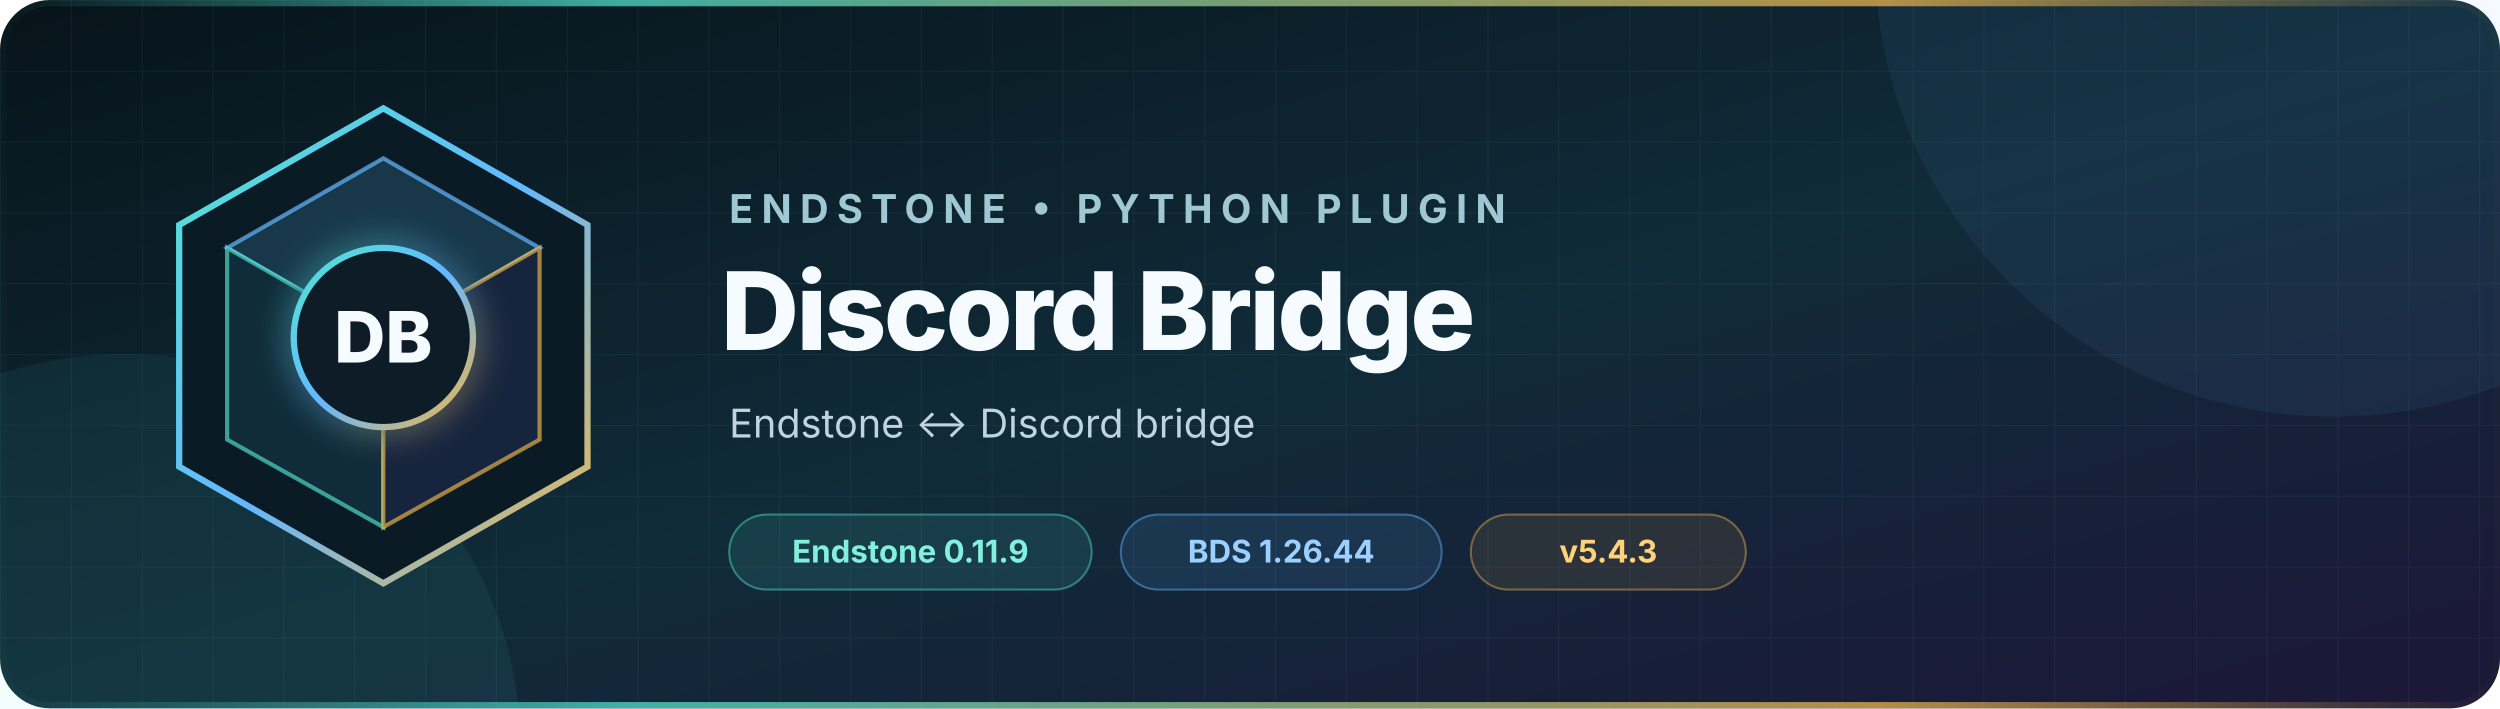
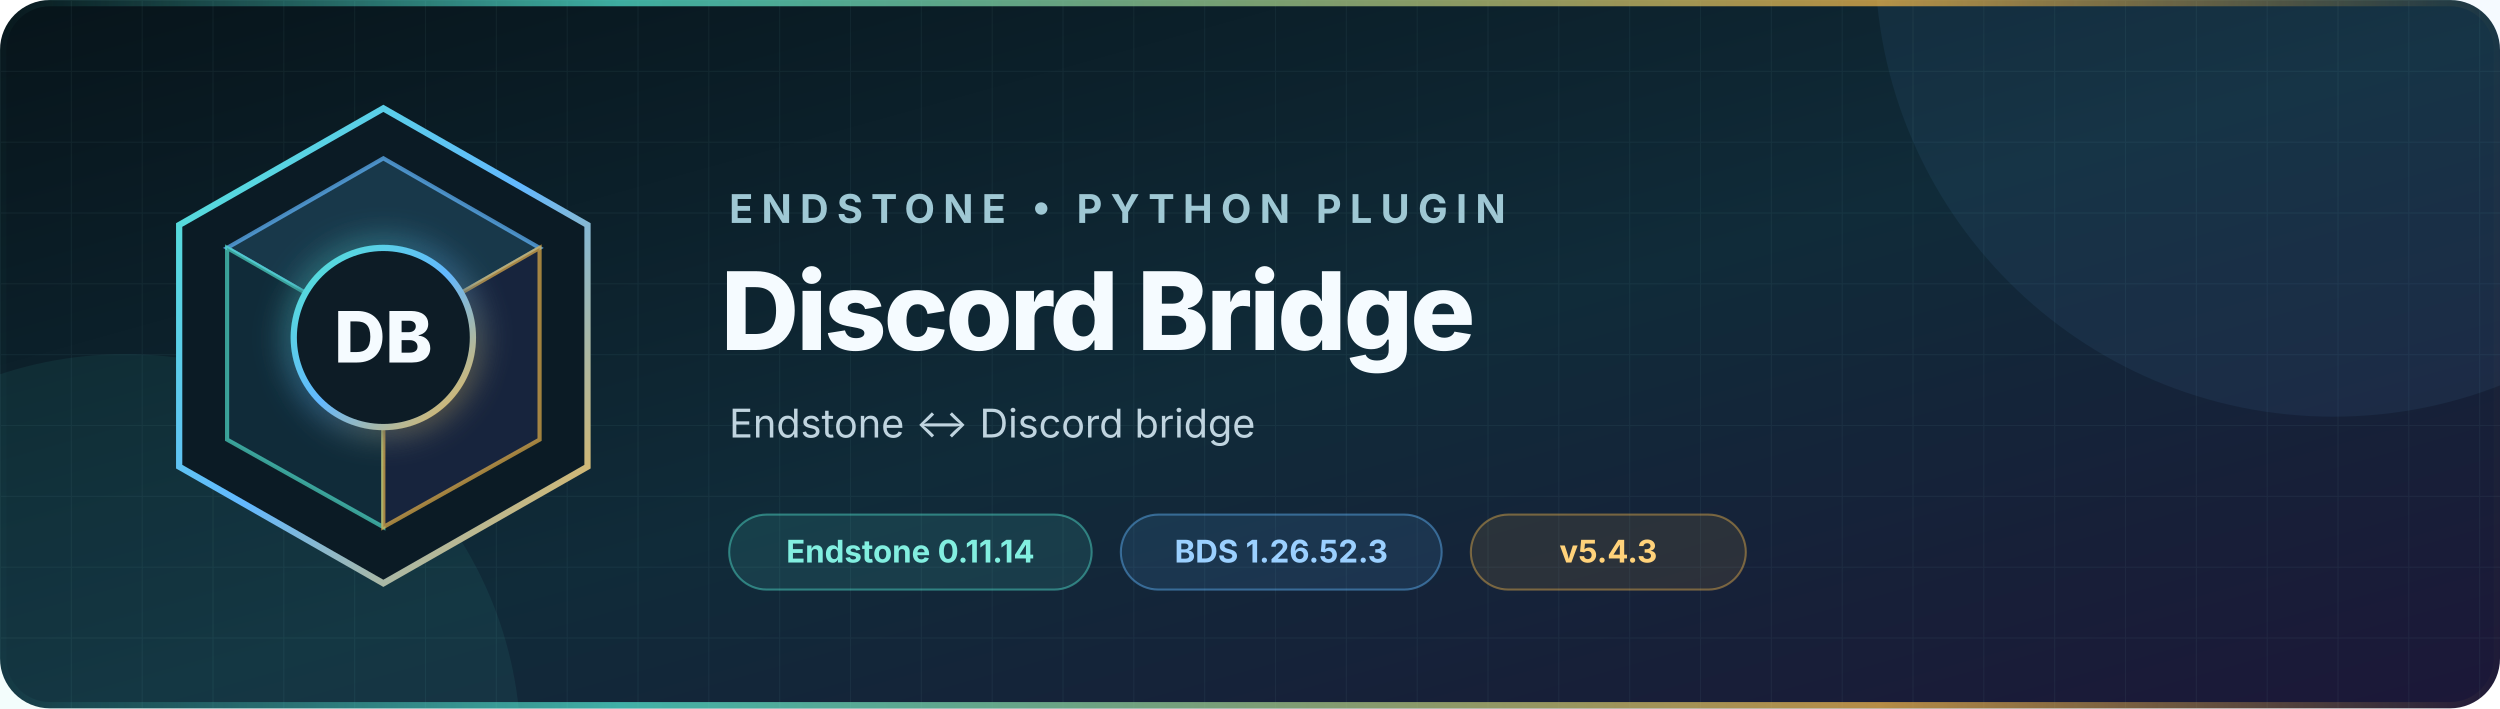
<svg xmlns="http://www.w3.org/2000/svg" width="1200" height="340" viewBox="0 0 1200 340" role="img" aria-labelledby="title description">
  <defs>
    <linearGradient id="background" x1="0" y1="0" x2="1" y2="1">
      <stop offset="0" stop-color="#07141a" />
      <stop offset="0.52" stop-color="#102b39" />
      <stop offset="1" stop-color="#1c1738" />
    </linearGradient>
    <linearGradient id="accent" x1="0" y1="0" x2="1" y2="1">
      <stop offset="0" stop-color="#52e5d1" />
      <stop offset="0.5" stop-color="#63b8ff" />
      <stop offset="1" stop-color="#f2b84b" />
    </linearGradient>
    <linearGradient id="rule" x1="0" y1="0" x2="1" y2="0">
      <stop offset="0" stop-color="#52e5d1" stop-opacity="0" />
      <stop offset="0.25" stop-color="#52e5d1" />
      <stop offset="0.75" stop-color="#f2b84b" />
      <stop offset="1" stop-color="#f2b84b" stop-opacity="0" />
    </linearGradient>
    <pattern id="grid" width="34" height="34" patternUnits="userSpaceOnUse">
      <path d="M34 0H0V34" fill="none" stroke="#9cdceb" stroke-opacity="0.055" />
    </pattern>
    <filter id="glow" x="-50%" y="-50%" width="200%" height="200%">
      <feGaussianBlur stdDeviation="8" result="blur" />
      <feMerge>
        <feMergeNode in="blur" />
        <feMergeNode in="SourceGraphic" />
      </feMerge>
    </filter>
  </defs>
  <rect width="1200" height="340" rx="24" fill="url(#background)" />
  <rect width="1200" height="340" rx="24" fill="url(#grid)" />
  <circle cx="1120" cy="-20" r="220" fill="#63b8ff" opacity="0.07" />
  <circle cx="60" cy="360" r="190" fill="#52e5d1" opacity="0.07" />
  <g transform="translate(72 48)">
    <path d="M112 4 210 60v116l-98 56-98-56V60Z" fill="#0b1b25" stroke="url(#accent)" stroke-width="3" />
    <path d="m112 28 75 43-75 43-75-43Z" fill="#18384a" stroke="#63b8ff" stroke-opacity="0.7" stroke-width="2" />
    <path d="m37 71 75 43v91l-75-42Z" fill="#102b39" stroke="#52e5d1" stroke-opacity="0.65" stroke-width="2" />
    <path d="m187 71-75 43v91l75-42Z" fill="#17243d" stroke="#f2b84b" stroke-opacity="0.65" stroke-width="2" />
    <circle cx="112" cy="114" r="43" fill="#0b1b25" stroke="url(#accent)" stroke-width="3" filter="url(#glow)" />
    <text x="112" y="126" text-anchor="middle" fill="#f5fbff" font-family="Inter, Segoe UI, Arial, sans-serif" font-size="34" font-weight="760">DB</text>
  </g>
  <g font-family="Inter, Segoe UI, Arial, sans-serif">
    <text x="350" y="107" fill="#9fc8d4" font-size="19" font-weight="650" letter-spacing="4">ENDSTONE • PYTHON PLUGIN</text>
    <text x="346" y="168" fill="#f5fbff" font-size="52" font-weight="760" letter-spacing="-1.3">Discord Bridge</text>
    <text x="350" y="210" fill="#c0d4df" font-size="19">Endstone ↔ Discord bridge</text>
    <g transform="translate(350 247)" font-size="15" font-weight="650">
      <rect width="174" height="36" rx="18" fill="#52e5d1" fill-opacity="0.11" stroke="#52e5d1" stroke-opacity="0.44" />
-       <text x="87" y="23" text-anchor="middle" fill="#82efe0">Endstone 0.11.9</text>
+       <text x="87" y="23" text-anchor="middle" fill="#82efe0">Endstone 0.11.14</text>
      <rect x="188" width="154" height="36" rx="18" fill="#63b8ff" fill-opacity="0.11" stroke="#63b8ff" stroke-opacity="0.44" />
-       <text x="265" y="23" text-anchor="middle" fill="#9bd0ff">BDS 1.26.44</text>
+       <text x="265" y="23" text-anchor="middle" fill="#9bd0ff">BDS 1.26.52.3</text>
      <rect x="356" width="132" height="36" rx="18" fill="#f2b84b" fill-opacity="0.1" stroke="#f2b84b" stroke-opacity="0.42" />
      <text x="422" y="23" text-anchor="middle" fill="#ffd27a">v5.4.3</text>
    </g>
  </g>
  <rect x="1.5" y="1.5" width="1197" height="337" rx="22.5" fill="none" stroke="url(#rule)" stroke-width="3" opacity="0.72" />
</svg>
